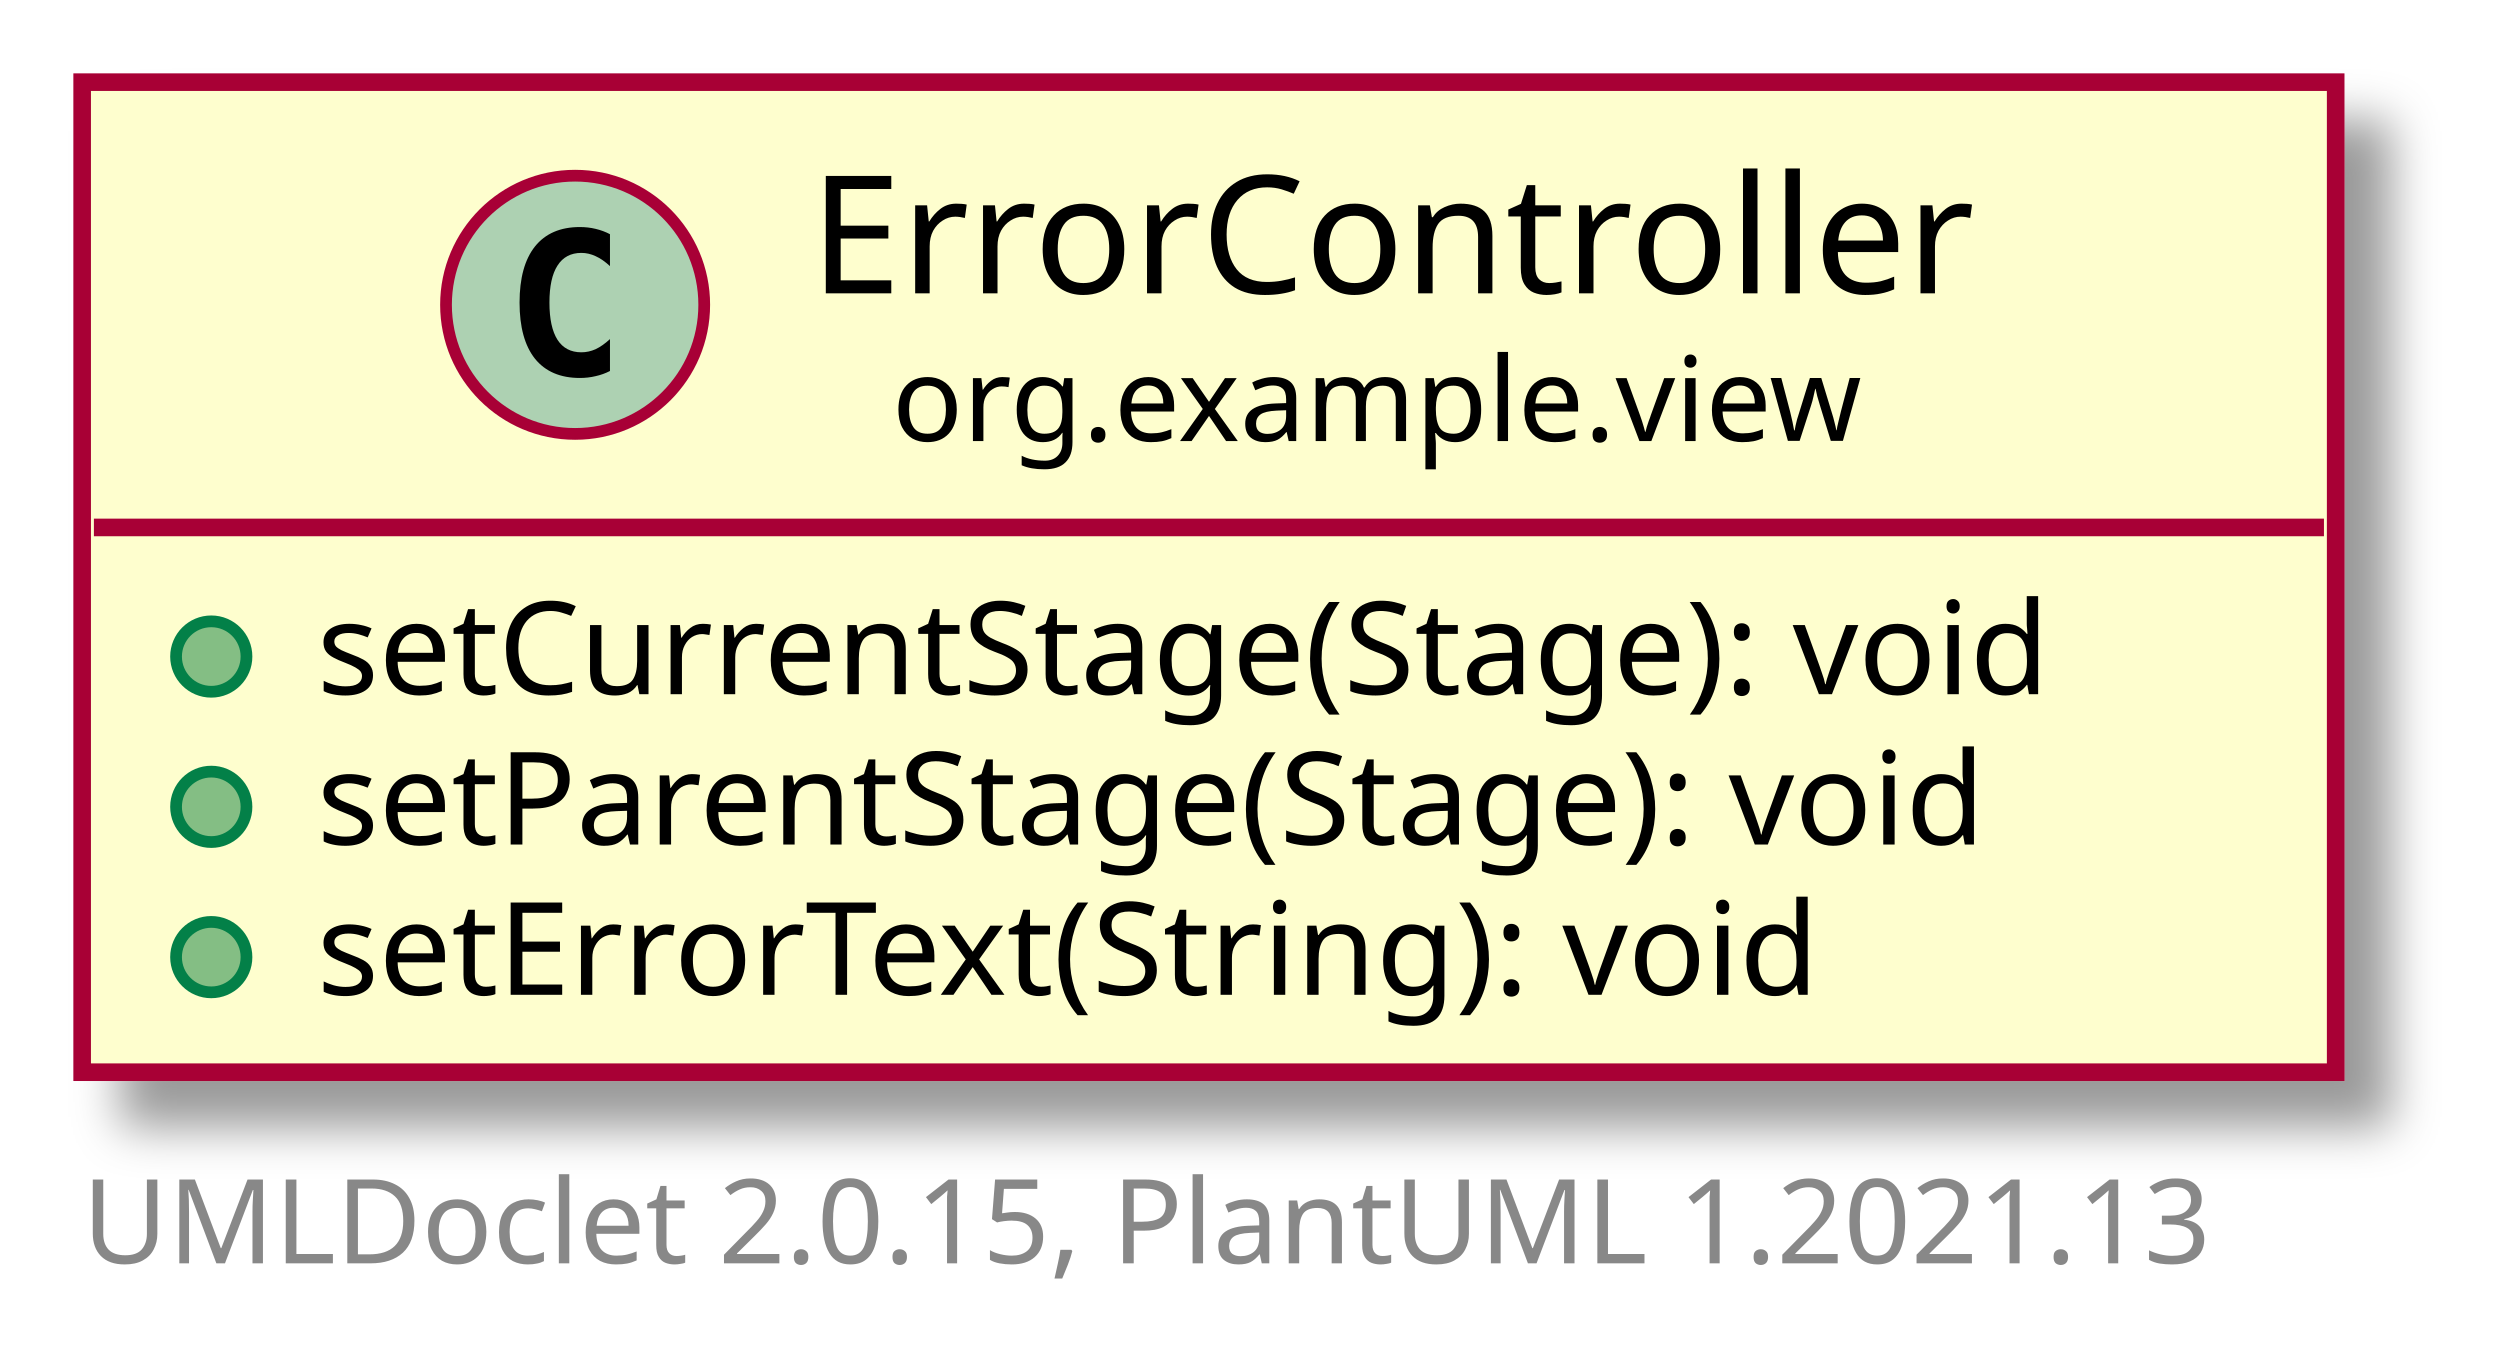
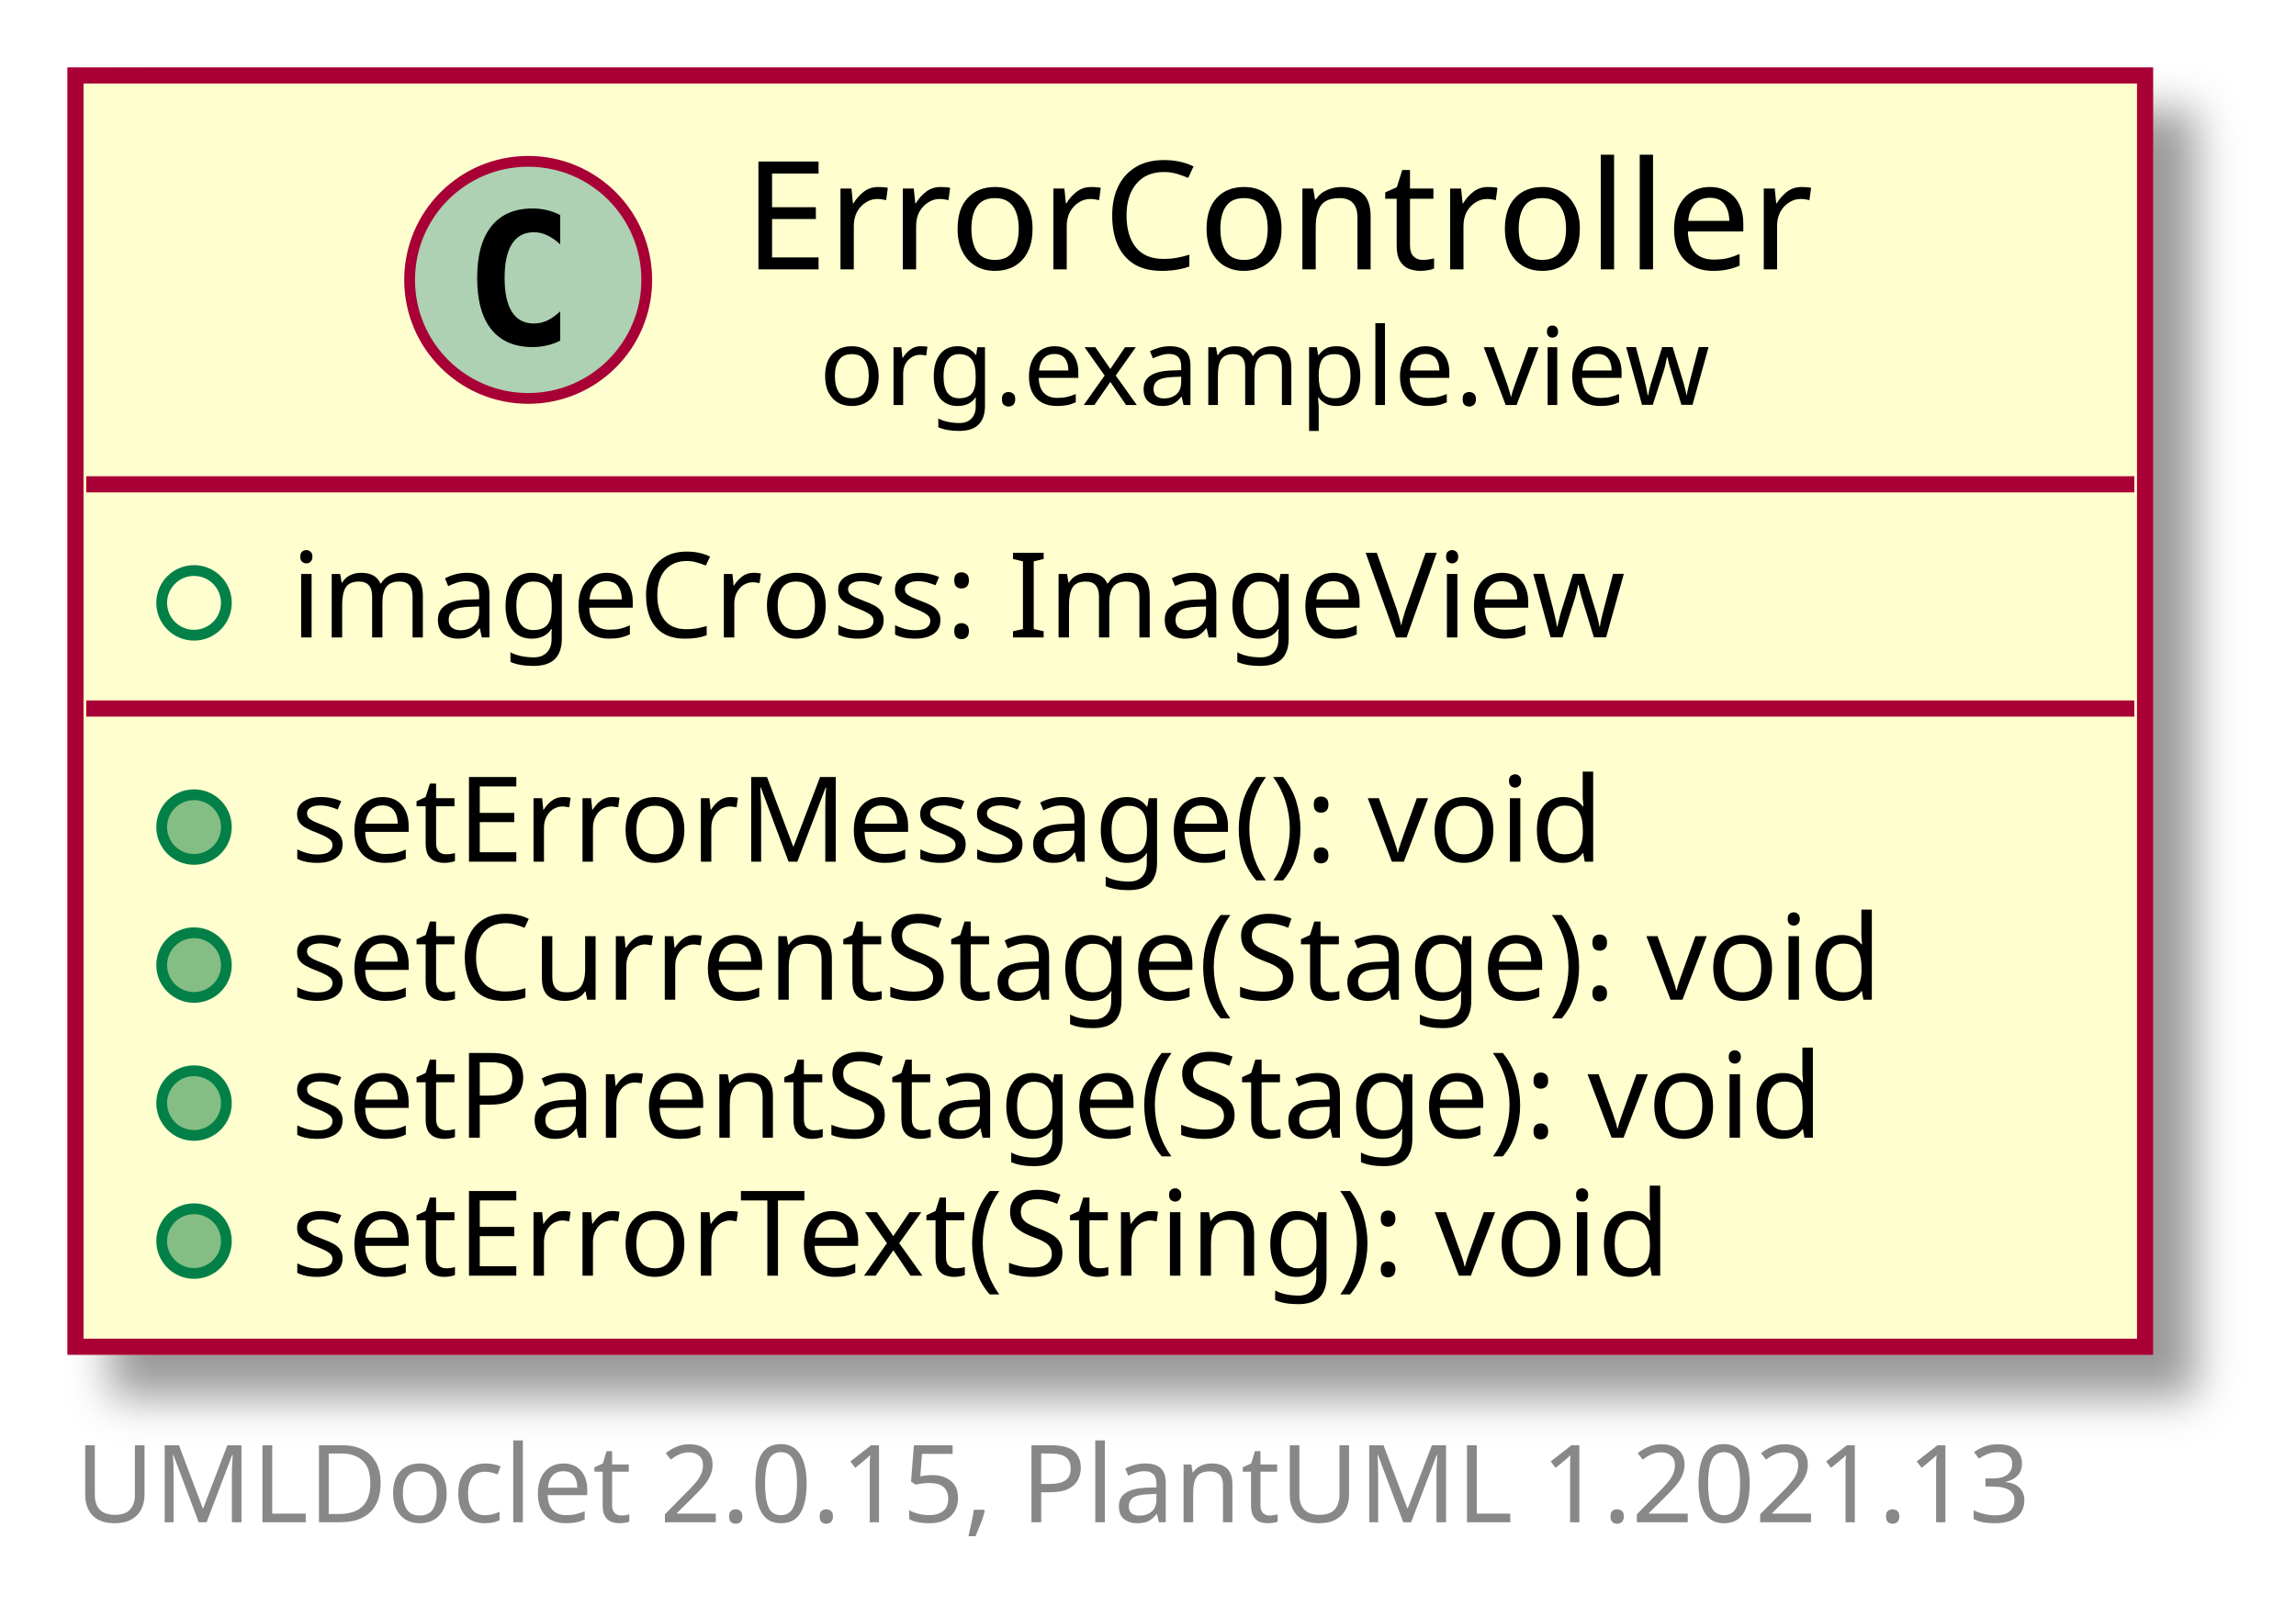
- <svg xmlns="http://www.w3.org/2000/svg" xmlns:xlink="http://www.w3.org/1999/xlink" contentScriptType="application/ecmascript" contentStyleType="text/css" height="116px" preserveAspectRatio="none" style="width:213px;height:116px;background:#FFFFFF;" version="1.1" viewBox="0 0 213 116" width="213px" zoomAndPan="magnify">
+ <svg xmlns="http://www.w3.org/2000/svg" xmlns:xlink="http://www.w3.org/1999/xlink" contentScriptType="application/ecmascript" contentStyleType="text/css" height="149px" preserveAspectRatio="none" style="width:213px;height:149px;background:#FFFFFF;" version="1.1" viewBox="0 0 213 149" width="213px" zoomAndPan="magnify">
  <defs>
-     <filter height="300%" id="f6jysff13wi32" width="300%" x="-1" y="-1">
+     <filter height="300%" id="futf8kxensiql" width="300%" x="-1" y="-1">
      <feGaussianBlur result="blurOut" stdDeviation="2.0" />
      <feColorMatrix in="blurOut" result="blurOut2" type="matrix" values="0 0 0 0 0 0 0 0 0 0 0 0 0 0 0 0 0 0 .4 0" />
      <feOffset dx="4.0" dy="4.0" in="blurOut2" result="blurOut3" />
      <feBlend in="SourceGraphic" in2="blurOut3" mode="normal" />
    </filter>
  </defs>
  <g>
    <a href="ErrorController.html" target="_top" title="ErrorController.html" xlink:actuate="onRequest" xlink:href="ErrorController.html" xlink:show="new" xlink:title="ErrorController.html" xlink:type="simple">
-       <rect codeLine="5" fill="#FEFECE" filter="url(#f6jysff13wi32)" height="84.352" id="org.example.view.ErrorController" style="stroke:#A80036;stroke-width:1.5;" width="192" x="7" y="7" />
+       <rect codeLine="5" fill="#FEFECE" filter="url(#futf8kxensiql)" height="117.961" id="org.example.view.ErrorController" style="stroke:#A80036;stroke-width:1.5;" width="192" x="7" y="7" />
      <ellipse cx="49" cy="25.969" fill="#ADD1B2" rx="11" ry="11" style="stroke:#A80036;stroke-width:1.0;" />
      <path d="M51.969,31.609 Q51.391,31.906 50.75,32.047 Q50.109,32.203 49.406,32.203 Q46.906,32.203 45.578,30.562 Q44.266,28.906 44.266,25.781 Q44.266,22.656 45.578,21 Q46.906,19.344 49.406,19.344 Q50.109,19.344 50.75,19.5 Q51.406,19.656 51.969,19.953 L51.969,22.672 Q51.344,22.094 50.75,21.828 Q50.156,21.547 49.531,21.547 Q48.188,21.547 47.5,22.625 Q46.812,23.688 46.812,25.781 Q46.812,27.875 47.5,28.953 Q48.188,30.016 49.531,30.016 Q50.156,30.016 50.75,29.75 Q51.344,29.469 51.969,28.891 L51.969,31.609 Z " fill="#000000" />
      <text fill="#000000" font-family="sans-serif" font-size="14" lengthAdjust="spacing" textLength="100" x="69" y="24.995">ErrorController</text>
      <text fill="#000000" font-family="sans-serif" font-size="10" lengthAdjust="spacing" textLength="86" x="76" y="37.579">org.example.view</text>
      <line style="stroke:#A80036;stroke-width:1.5;" x1="8" x2="198" y1="44.938" y2="44.938" />
-       <ellipse cx="18" cy="55.938" fill="#84BE84" rx="3" ry="3" style="stroke:#038048;stroke-width:1.0;" />
-       <text fill="#000000" font-family="sans-serif" font-size="11" lengthAdjust="spacing" textLength="166" x="27" y="59.148">setCurrentStage(Stage): void</text>
-       <ellipse cx="18" cy="68.742" fill="#84BE84" rx="3" ry="3" style="stroke:#038048;stroke-width:1.0;" />
-       <text fill="#000000" font-family="sans-serif" font-size="11" lengthAdjust="spacing" textLength="160" x="27" y="71.953">setParentStage(Stage): void</text>
-       <ellipse cx="18" cy="81.547" fill="#84BE84" rx="3" ry="3" style="stroke:#038048;stroke-width:1.0;" />
-       <text fill="#000000" font-family="sans-serif" font-size="11" lengthAdjust="spacing" textLength="144" x="27" y="84.757">setErrorText(String): void</text>
+       <ellipse cx="18" cy="55.938" rx="3" ry="3" style="stroke:#038048;stroke-width:1.0;fill:none;" />
+       <text fill="#000000" font-family="sans-serif" font-size="11" lengthAdjust="spacing" textLength="138" x="27" y="59.148">imageCross: ImageView</text>
+       <line style="stroke:#A80036;stroke-width:1.5;" x1="8" x2="198" y1="65.742" y2="65.742" />
+       <ellipse cx="18" cy="76.742" fill="#84BE84" rx="3" ry="3" style="stroke:#038048;stroke-width:1.0;" />
+       <text fill="#000000" font-family="sans-serif" font-size="11" lengthAdjust="spacing" textLength="137" x="27" y="79.953">setErrorMessage(): void</text>
+       <ellipse cx="18" cy="89.547" fill="#84BE84" rx="3" ry="3" style="stroke:#038048;stroke-width:1.0;" />
+       <text fill="#000000" font-family="sans-serif" font-size="11" lengthAdjust="spacing" textLength="166" x="27" y="92.757">setCurrentStage(Stage): void</text>
+       <ellipse cx="18" cy="102.352" fill="#84BE84" rx="3" ry="3" style="stroke:#038048;stroke-width:1.0;" />
+       <text fill="#000000" font-family="sans-serif" font-size="11" lengthAdjust="spacing" textLength="160" x="27" y="105.562">setParentStage(Stage): void</text>
+       <ellipse cx="18" cy="115.156" fill="#84BE84" rx="3" ry="3" style="stroke:#038048;stroke-width:1.0;" />
+       <text fill="#000000" font-family="sans-serif" font-size="11" lengthAdjust="spacing" textLength="144" x="27" y="118.367">setErrorText(String): void</text>
    </a>
-     <text fill="#888888" font-family="sans-serif" font-size="10" lengthAdjust="spacing" textLength="192" x="7" y="107.634">UMLDoclet 2.0.15, PlantUML 1.2021.13</text>
+     <text fill="#888888" font-family="sans-serif" font-size="10" lengthAdjust="spacing" textLength="192" x="7" y="141.243">UMLDoclet 2.0.15, PlantUML 1.2021.13</text>
  </g>
</svg>
